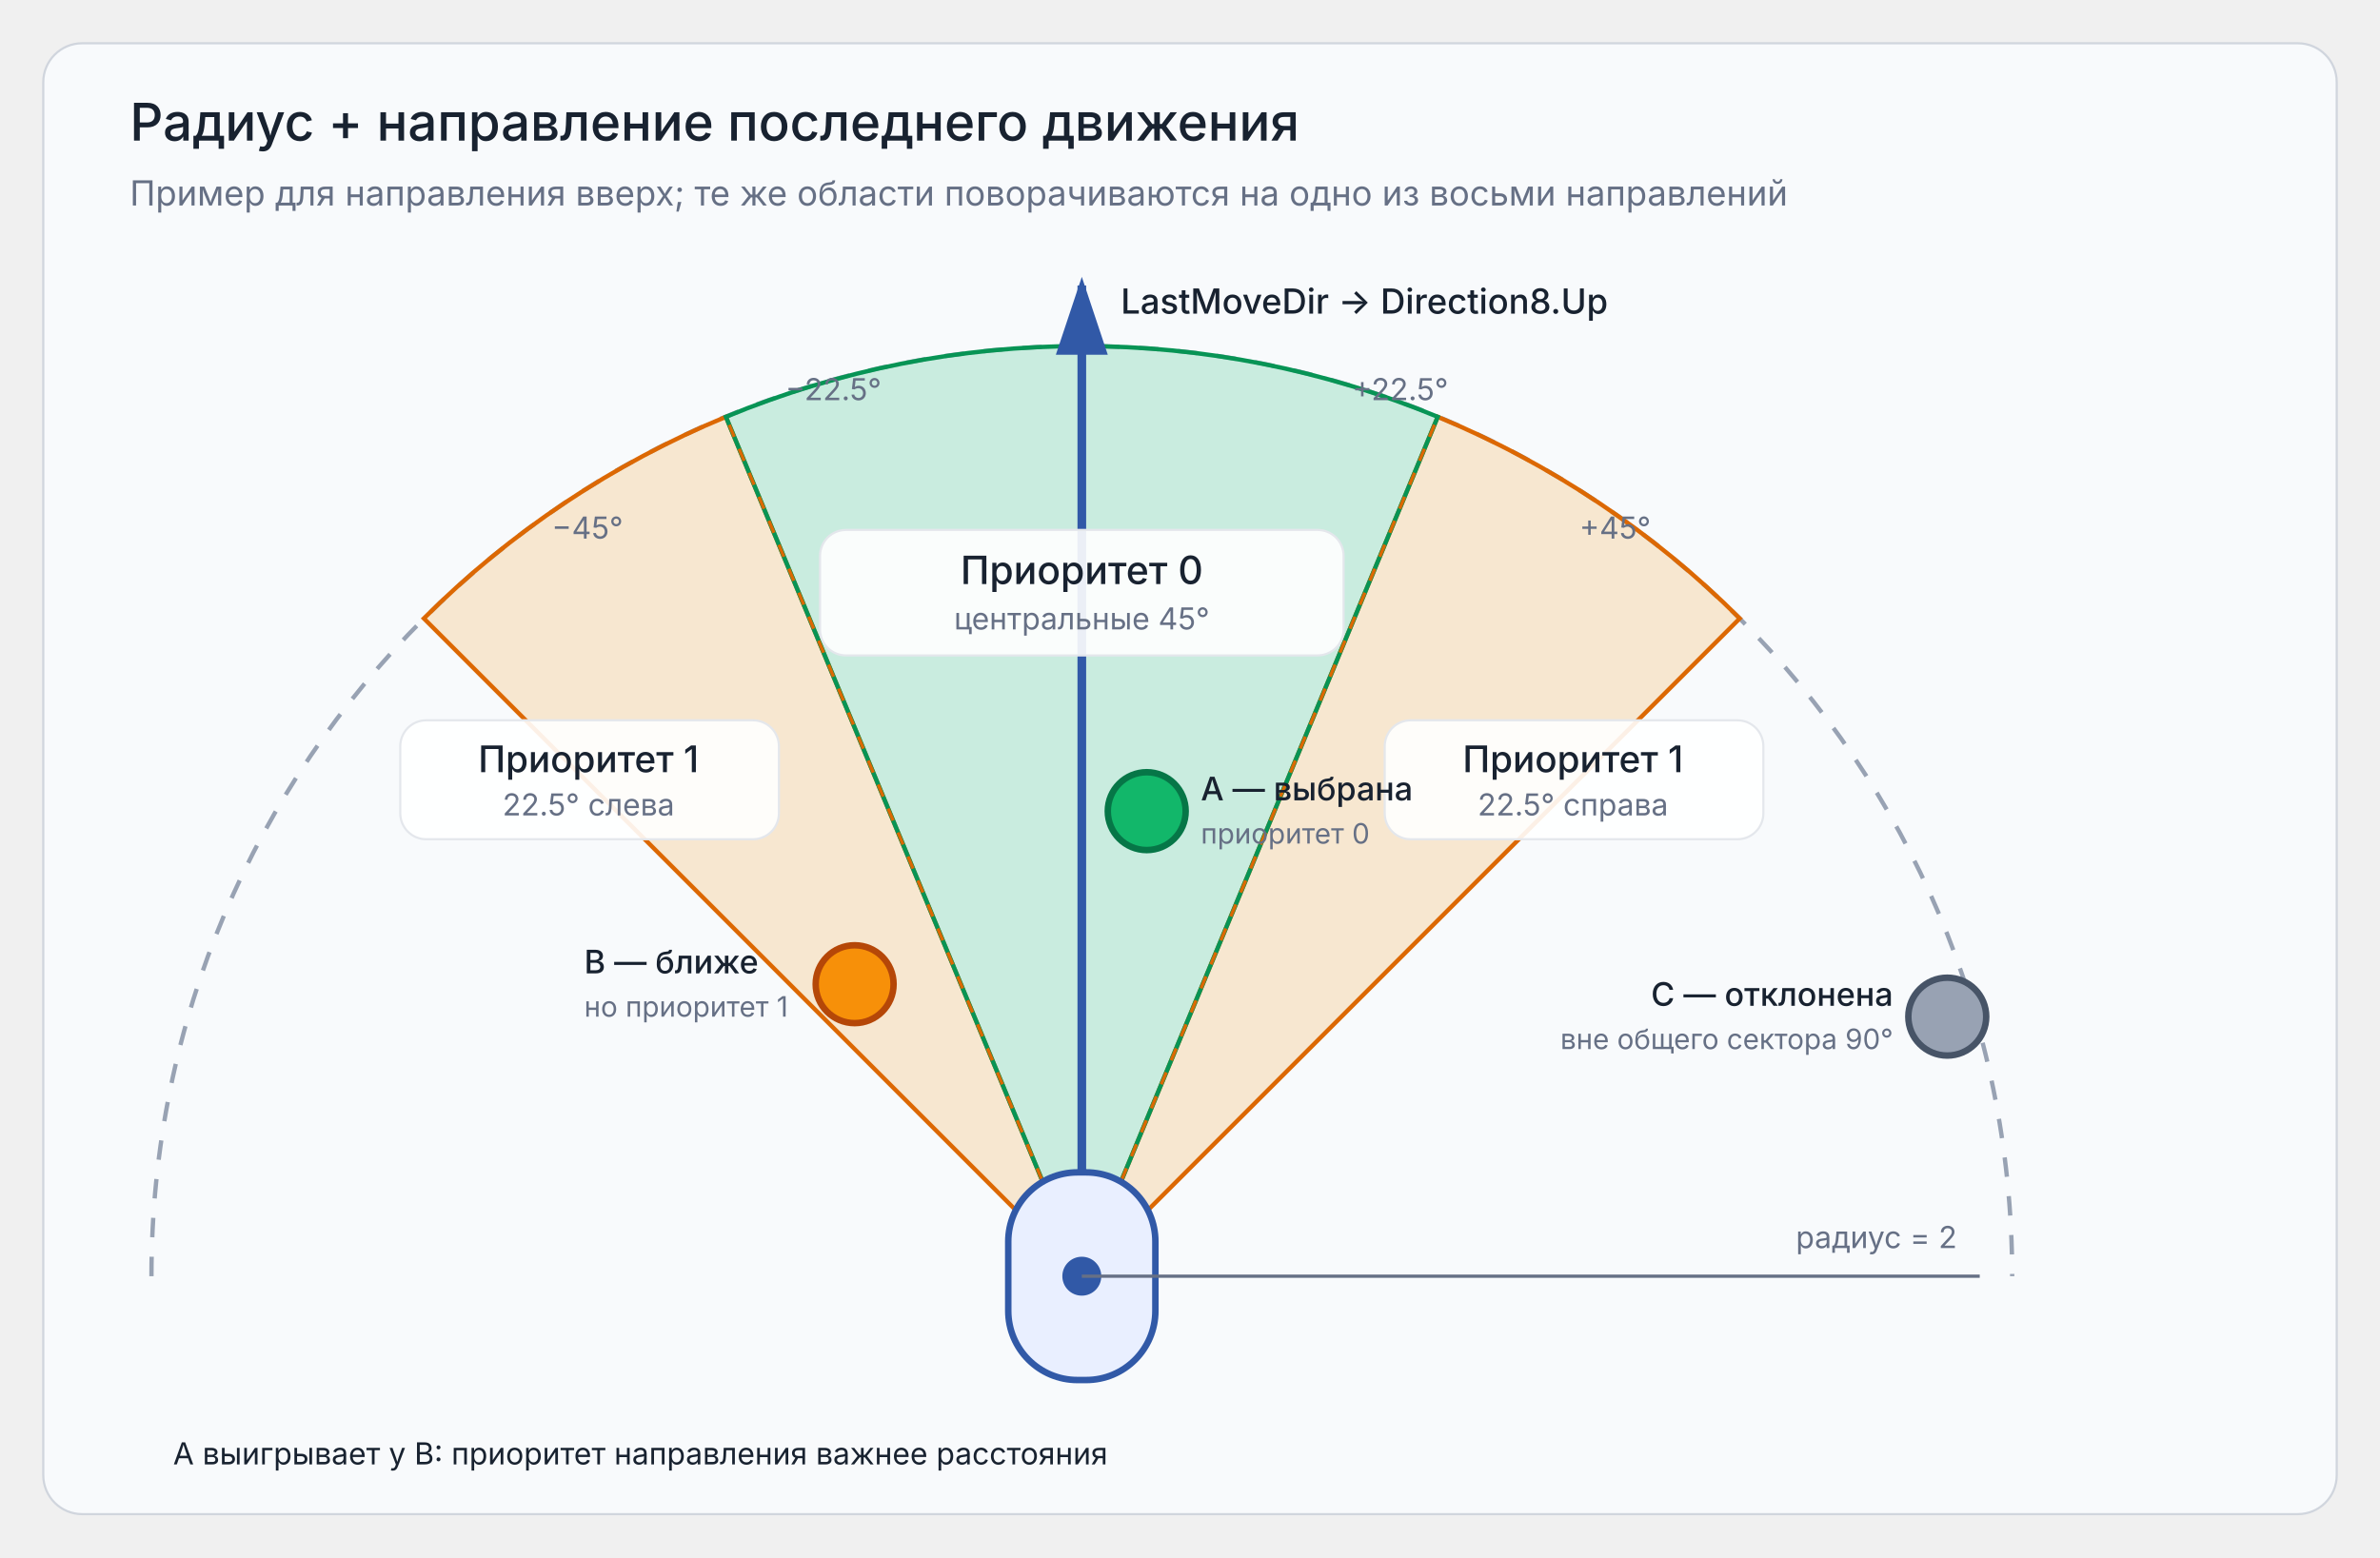
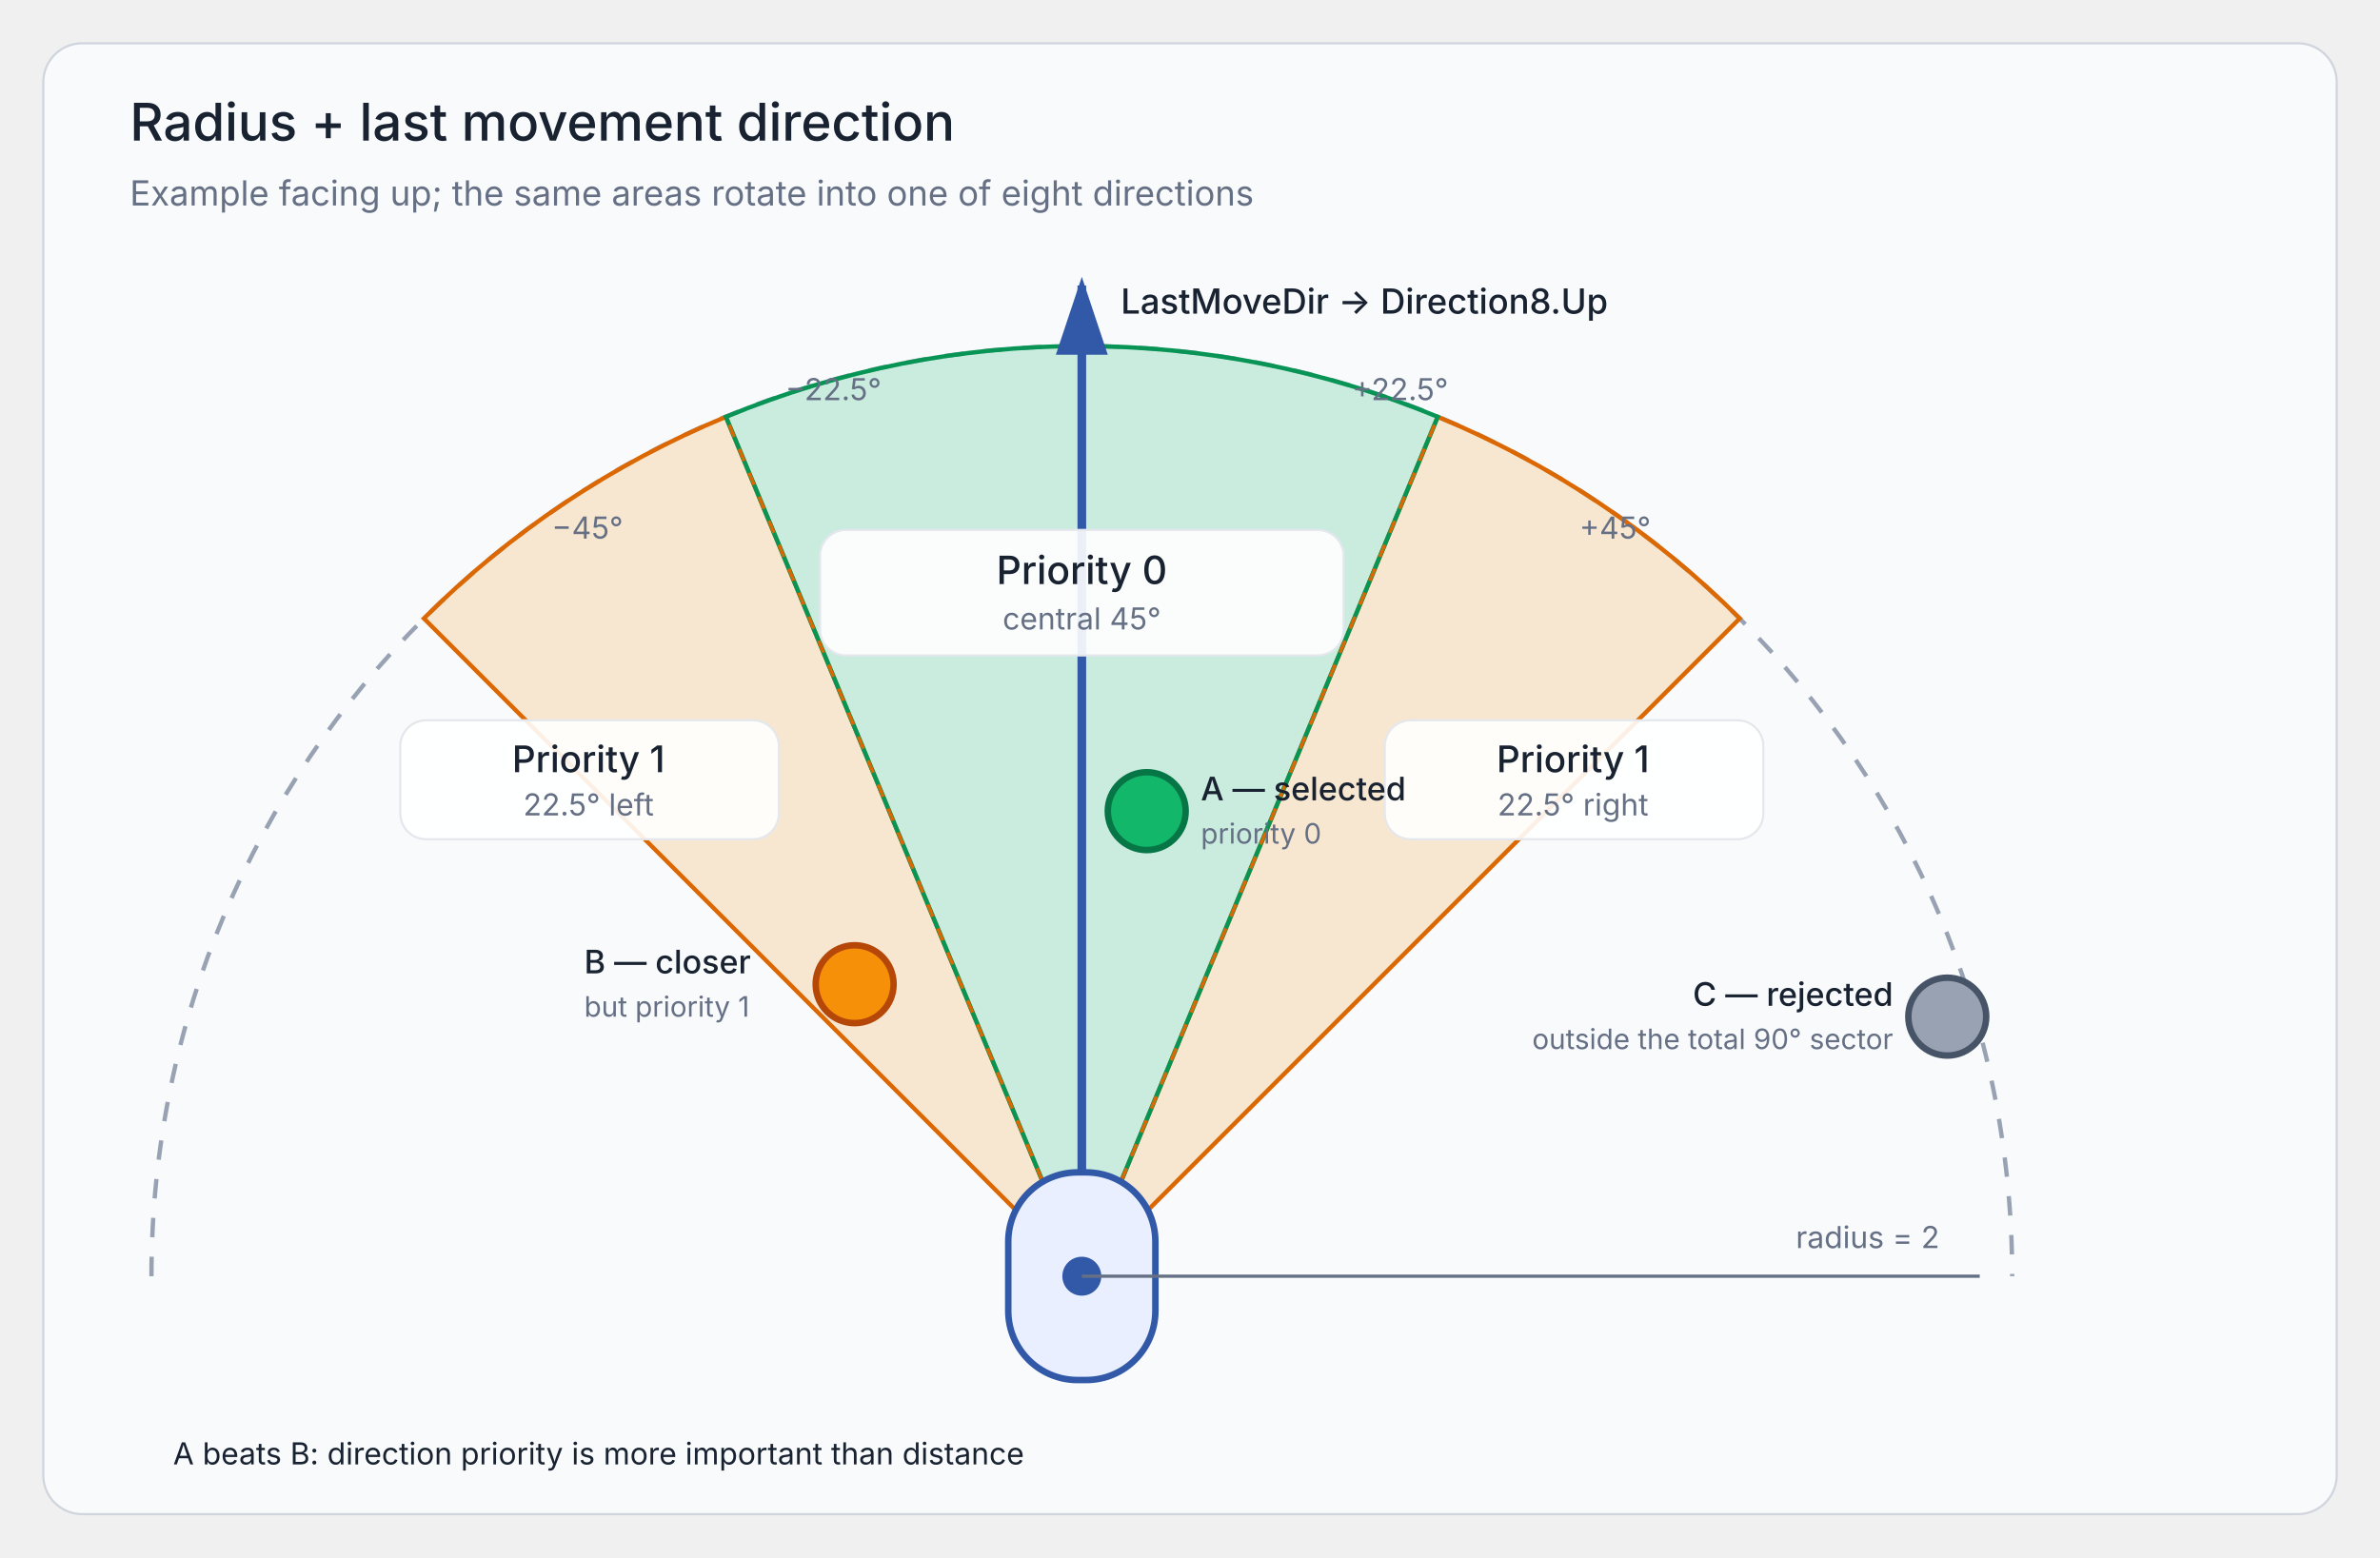
<svg xmlns="http://www.w3.org/2000/svg" viewBox="0 0 1100 720" role="img" aria-labelledby="title description">
  <defs>
    <marker id="forward-arrow" markerWidth="10" markerHeight="10" refX="8" refY="3" orient="auto" markerUnits="strokeWidth">
      <path d="M0,0 L0,6 L9,3 z" fill="#3159a7" />
    </marker>
    <style>
      text { font-family: Inter, -apple-system, BlinkMacSystemFont, "Segoe UI", sans-serif; fill: #182230; }
      .muted { fill: #667085; }
      .panel { fill: #f8fafc; stroke: #d0d5dd; }
      .radius { fill: none; stroke: #98a2b3; }
      .boundary { fill: none; stroke: #667085; }
      .direct { fill: #12b76a; fill-opacity: .2; stroke: #079455; }
      .adjacent { fill: #f79009; fill-opacity: .18; stroke: #dc6803; }
      .player { fill: #e9efff; stroke: #3159a7; }
      .origin { fill: #3159a7; }
      .target-selected { fill: #12b76a; stroke: #067647; }
      .target-adjacent { fill: #f79009; stroke: #b54708; }
      .target-rejected { fill: #98a2b3; stroke: #475467; }
      .label-bg { fill: #ffffff; fill-opacity: .9; stroke: #e4e7ec; }
      @media (prefers-color-scheme: dark) {
        text { fill: #f2f4f7; }
        .muted { fill: #98a2b3; }
        .panel { fill: #182230; stroke: #475467; }
        .radius { stroke: #667085; }
        .boundary { stroke: #98a2b3; }
        .direct { fill: #32d583; fill-opacity: .2; stroke: #6ce9a6; }
        .adjacent { fill: #fdb022; fill-opacity: .18; stroke: #fec84b; }
        .player { fill: #21386f; stroke: #84adff; }
        .origin { fill: #84adff; }
        .target-selected { fill: #32d583; stroke: #6ce9a6; }
        .target-adjacent { fill: #fdb022; stroke: #fec84b; }
        .target-rejected { fill: #667085; stroke: #98a2b3; }
        .label-bg { fill: #182230; fill-opacity: .92; stroke: #475467; }
      }
    </style>
  </defs>
  <rect class="panel" x="20" y="20" width="1060" height="680" rx="18" />
-   <text x="60" y="65" font-size="24" font-weight="500">Радиус + направление последнего движения</text>
-   <text class="muted" x="60" y="95" font-size="16">Пример для направления вверх; те же области поворачиваются на одно из восьми направлений</text>
-   <g aria-label="Область взаимодействия">
+   <text x="60" y="65" font-size="24" font-weight="500">Radius + last movement direction</text>
+   <text class="muted" x="60" y="95" font-size="16">Example facing up; the same areas rotate into one of eight directions</text>
+   <g aria-label="Interaction area">
    <path class="radius" d="M70 590 A430 430 0 0 1 930 590" stroke-width="2" stroke-dasharray="9 9" />
    <path class="adjacent" d="M500 590 L195.9 285.9 A430 430 0 0 1 335.5 192.7 Z" stroke-width="2" />
    <path class="adjacent" d="M500 590 L664.5 192.7 A430 430 0 0 1 804.1 285.9 Z" stroke-width="2" />
    <path class="direct" d="M500 590 L335.5 192.7 A430 430 0 0 1 664.5 192.7 Z" stroke-width="2" />
    <line class="adjacent" x1="500" y1="590" x2="335.5" y2="192.7" stroke-width="1.5" stroke-dasharray="6 6" />
    <line class="adjacent" x1="500" y1="590" x2="664.5" y2="192.7" stroke-width="1.5" stroke-dasharray="6 6" />
    <line x1="500" y1="565" x2="500" y2="132" stroke="#3159a7" stroke-width="4" marker-end="url(#forward-arrow)" />
    <text x="518" y="145" font-size="16" font-weight="500">LastMoveDir → Direction8.Up</text>
    <rect class="player" x="466" y="542" width="68" height="96" rx="32" stroke-width="3" />
    <circle class="origin" cx="500" cy="590" r="9" />
    <rect class="label-bg" x="379" y="245" width="242" height="58" rx="12" />
-     <text x="500" y="270" text-anchor="middle" font-size="18" font-weight="500">Приоритет 0</text>
-     <text class="muted" x="500" y="291" text-anchor="middle" font-size="14">центральные 45°</text>
+     <text x="500" y="270" text-anchor="middle" font-size="18" font-weight="500">Priority 0</text>
+     <text class="muted" x="500" y="291" text-anchor="middle" font-size="14">central 45°</text>
    <rect class="label-bg" x="185" y="333" width="175" height="55" rx="12" />
-     <text x="272" y="357" text-anchor="middle" font-size="17" font-weight="500">Приоритет 1</text>
-     <text class="muted" x="272" y="377" text-anchor="middle" font-size="14">22.5° слева</text>
+     <text x="272" y="357" text-anchor="middle" font-size="17" font-weight="500">Priority 1</text>
+     <text class="muted" x="272" y="377" text-anchor="middle" font-size="14">22.5° left</text>
    <rect class="label-bg" x="640" y="333" width="175" height="55" rx="12" />
-     <text x="727" y="357" text-anchor="middle" font-size="17" font-weight="500">Приоритет 1</text>
-     <text class="muted" x="727" y="377" text-anchor="middle" font-size="14">22.5° справа</text>
+     <text x="727" y="357" text-anchor="middle" font-size="17" font-weight="500">Priority 1</text>
+     <text class="muted" x="727" y="377" text-anchor="middle" font-size="14">22.5° right</text>
    <text class="muted" x="255" y="249" font-size="14">−45°</text>
    <text class="muted" x="363" y="185" font-size="14">−22.5°</text>
    <text class="muted" x="625" y="185" font-size="14">+22.5°</text>
    <text class="muted" x="730" y="249" font-size="14">+45°</text>
    <line class="boundary" x1="500" y1="590" x2="915" y2="590" stroke-width="1.5" />
-     <text class="muted" x="830" y="577" font-size="14">радиус = 2</text>
+     <text class="muted" x="830" y="577" font-size="14">radius = 2</text>
  </g>
-   <g aria-label="Пример кандидатов">
+   <g aria-label="Candidate example">
    <circle class="target-selected" cx="530" cy="375" r="18" stroke-width="3" />
-     <text x="555" y="370" font-size="15" font-weight="500">A — выбрана</text>
-     <text class="muted" x="555" y="390" font-size="13">приоритет 0</text>
+     <text x="555" y="370" font-size="15" font-weight="500">A — selected</text>
+     <text class="muted" x="555" y="390" font-size="13">priority 0</text>
    <circle class="target-adjacent" cx="395" cy="455" r="18" stroke-width="3" />
-     <text x="270" y="450" font-size="15" font-weight="500">B — ближе</text>
-     <text class="muted" x="270" y="470" font-size="13">но приоритет 1</text>
+     <text x="270" y="450" font-size="15" font-weight="500">B — closer</text>
+     <text class="muted" x="270" y="470" font-size="13">but priority 1</text>
    <circle class="target-rejected" cx="900" cy="470" r="18" stroke-width="3" />
-     <text x="875" y="465" text-anchor="end" font-size="15" font-weight="500">C — отклонена</text>
-     <text class="muted" x="875" y="485" text-anchor="end" font-size="13">вне общего сектора 90°</text>
+     <text x="875" y="465" text-anchor="end" font-size="15" font-weight="500">C — rejected</text>
+     <text class="muted" x="875" y="485" text-anchor="end" font-size="13">outside the total 90° sector</text>
  </g>
-   <g aria-label="Легенда">
-     <text x="80" y="677" font-size="14">A выигрывает у B: приоритет направления важнее расстояния</text>
+   <g aria-label="Legend">
+     <text x="80" y="677" font-size="14">A beats B: direction priority is more important than distance</text>
  </g>
</svg>
